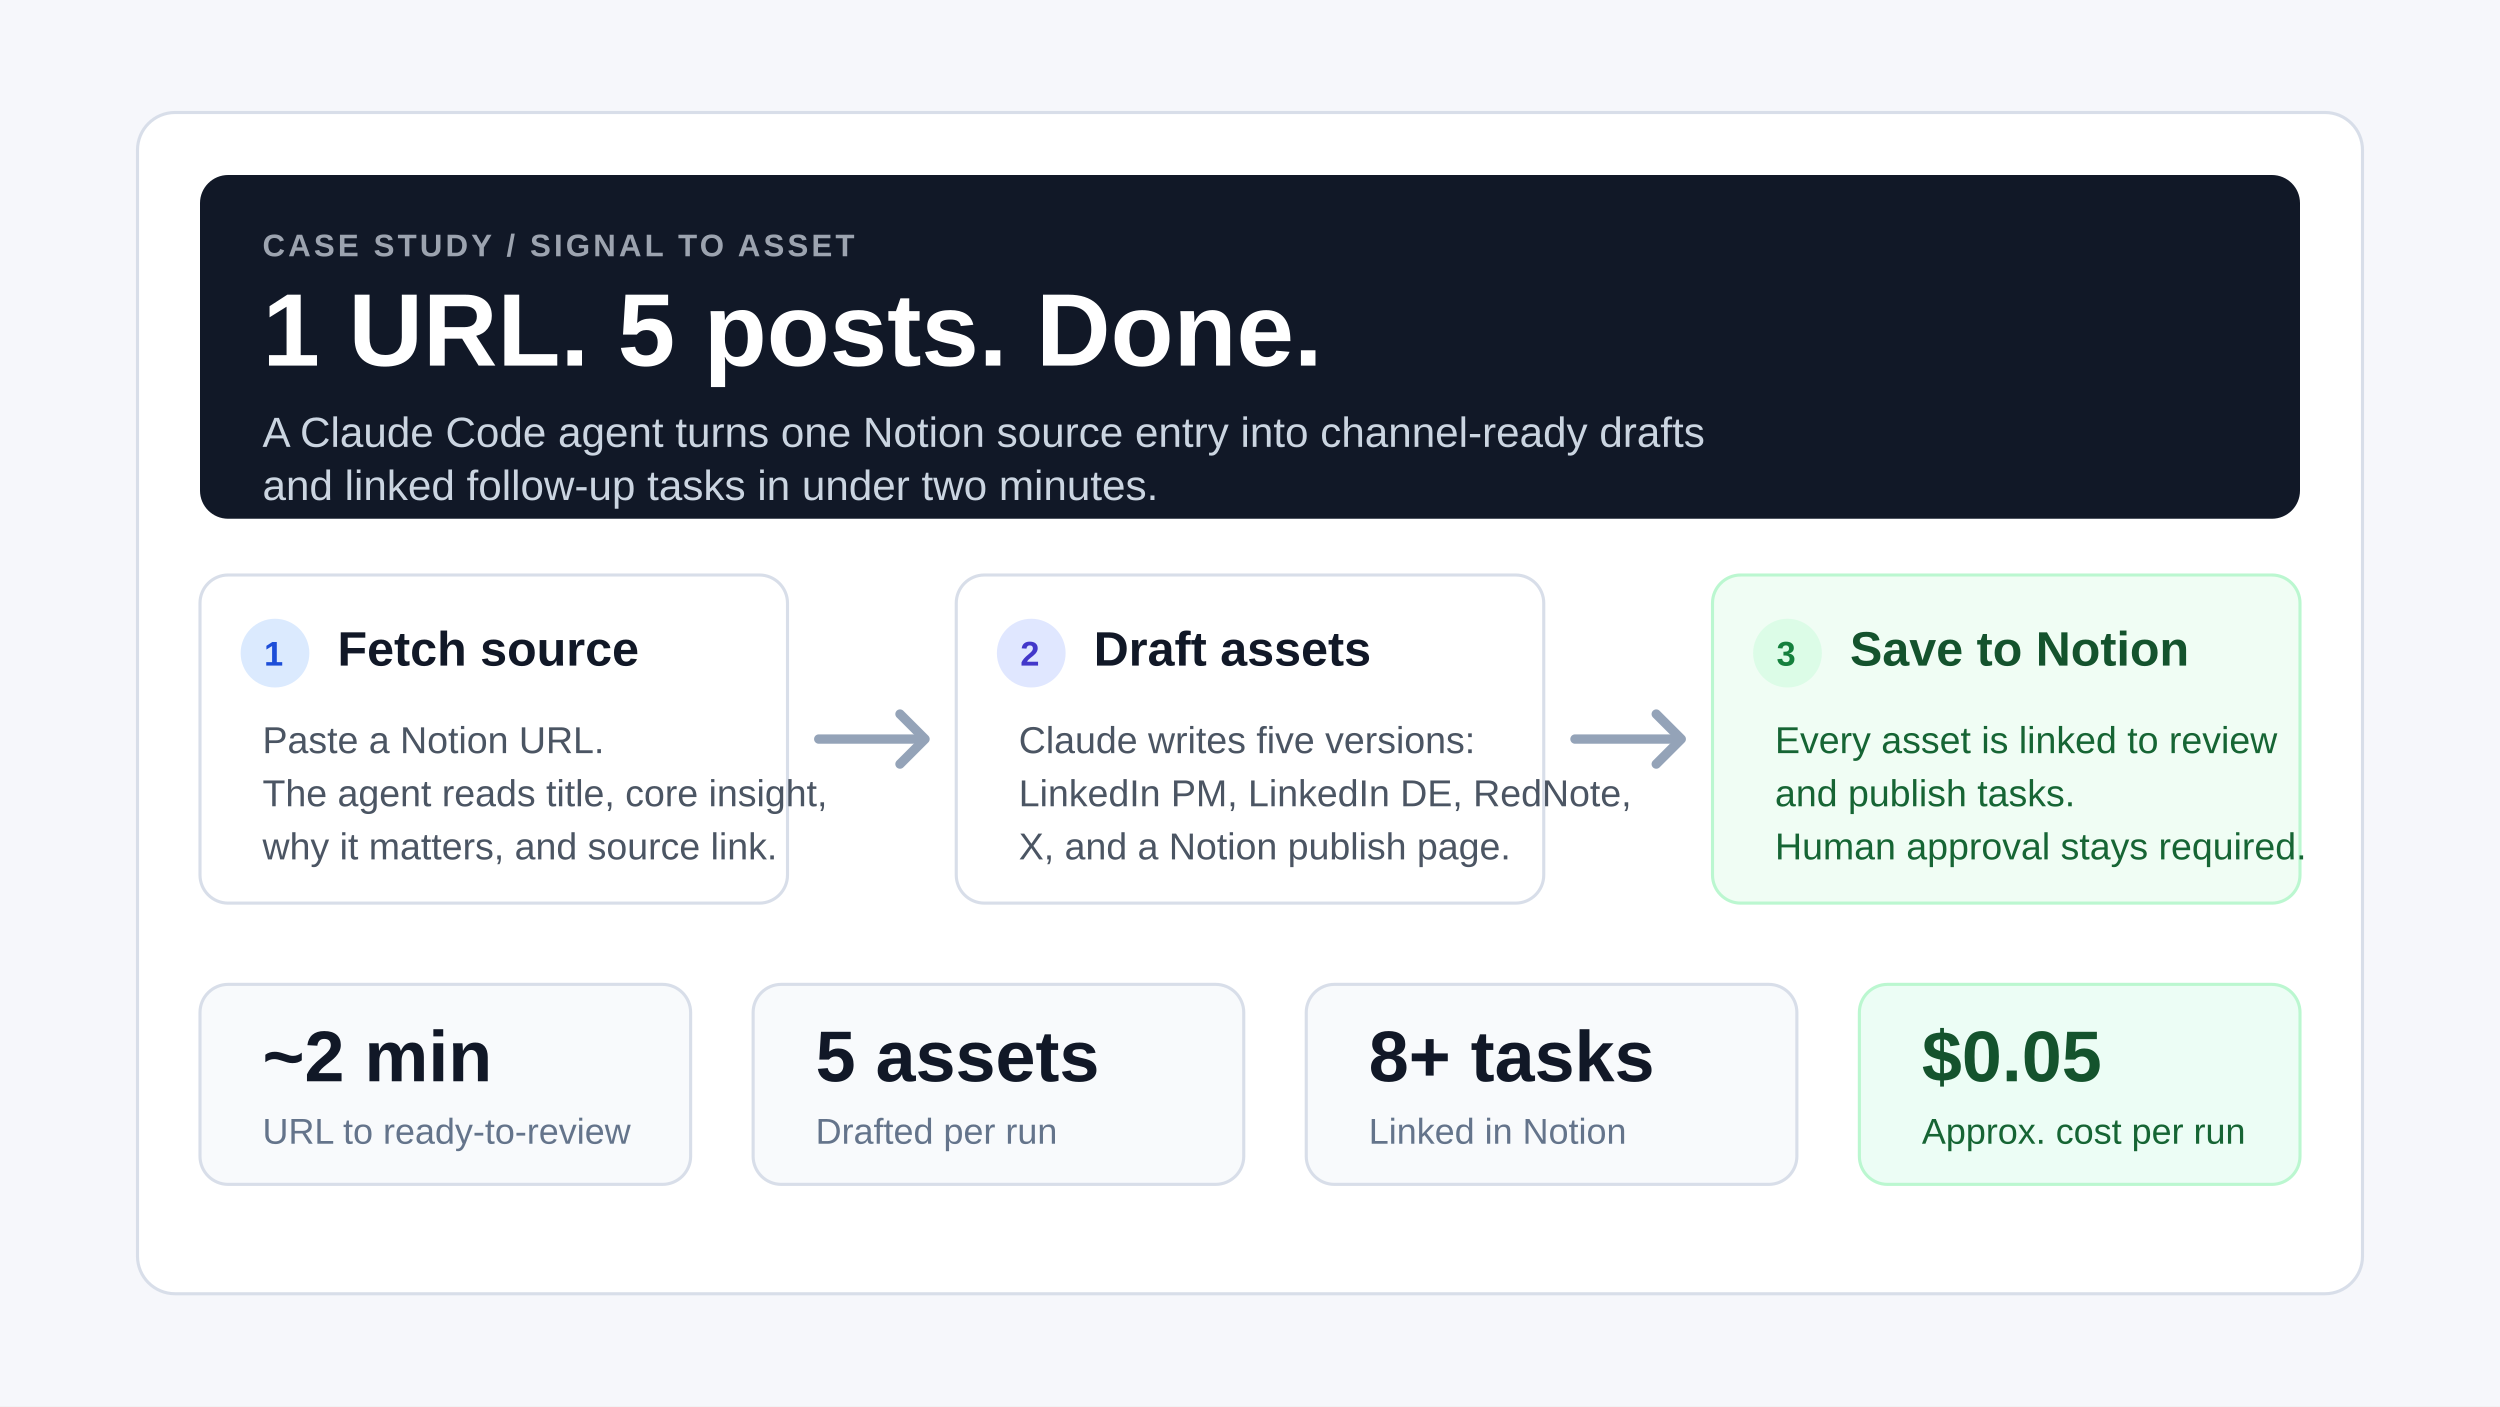
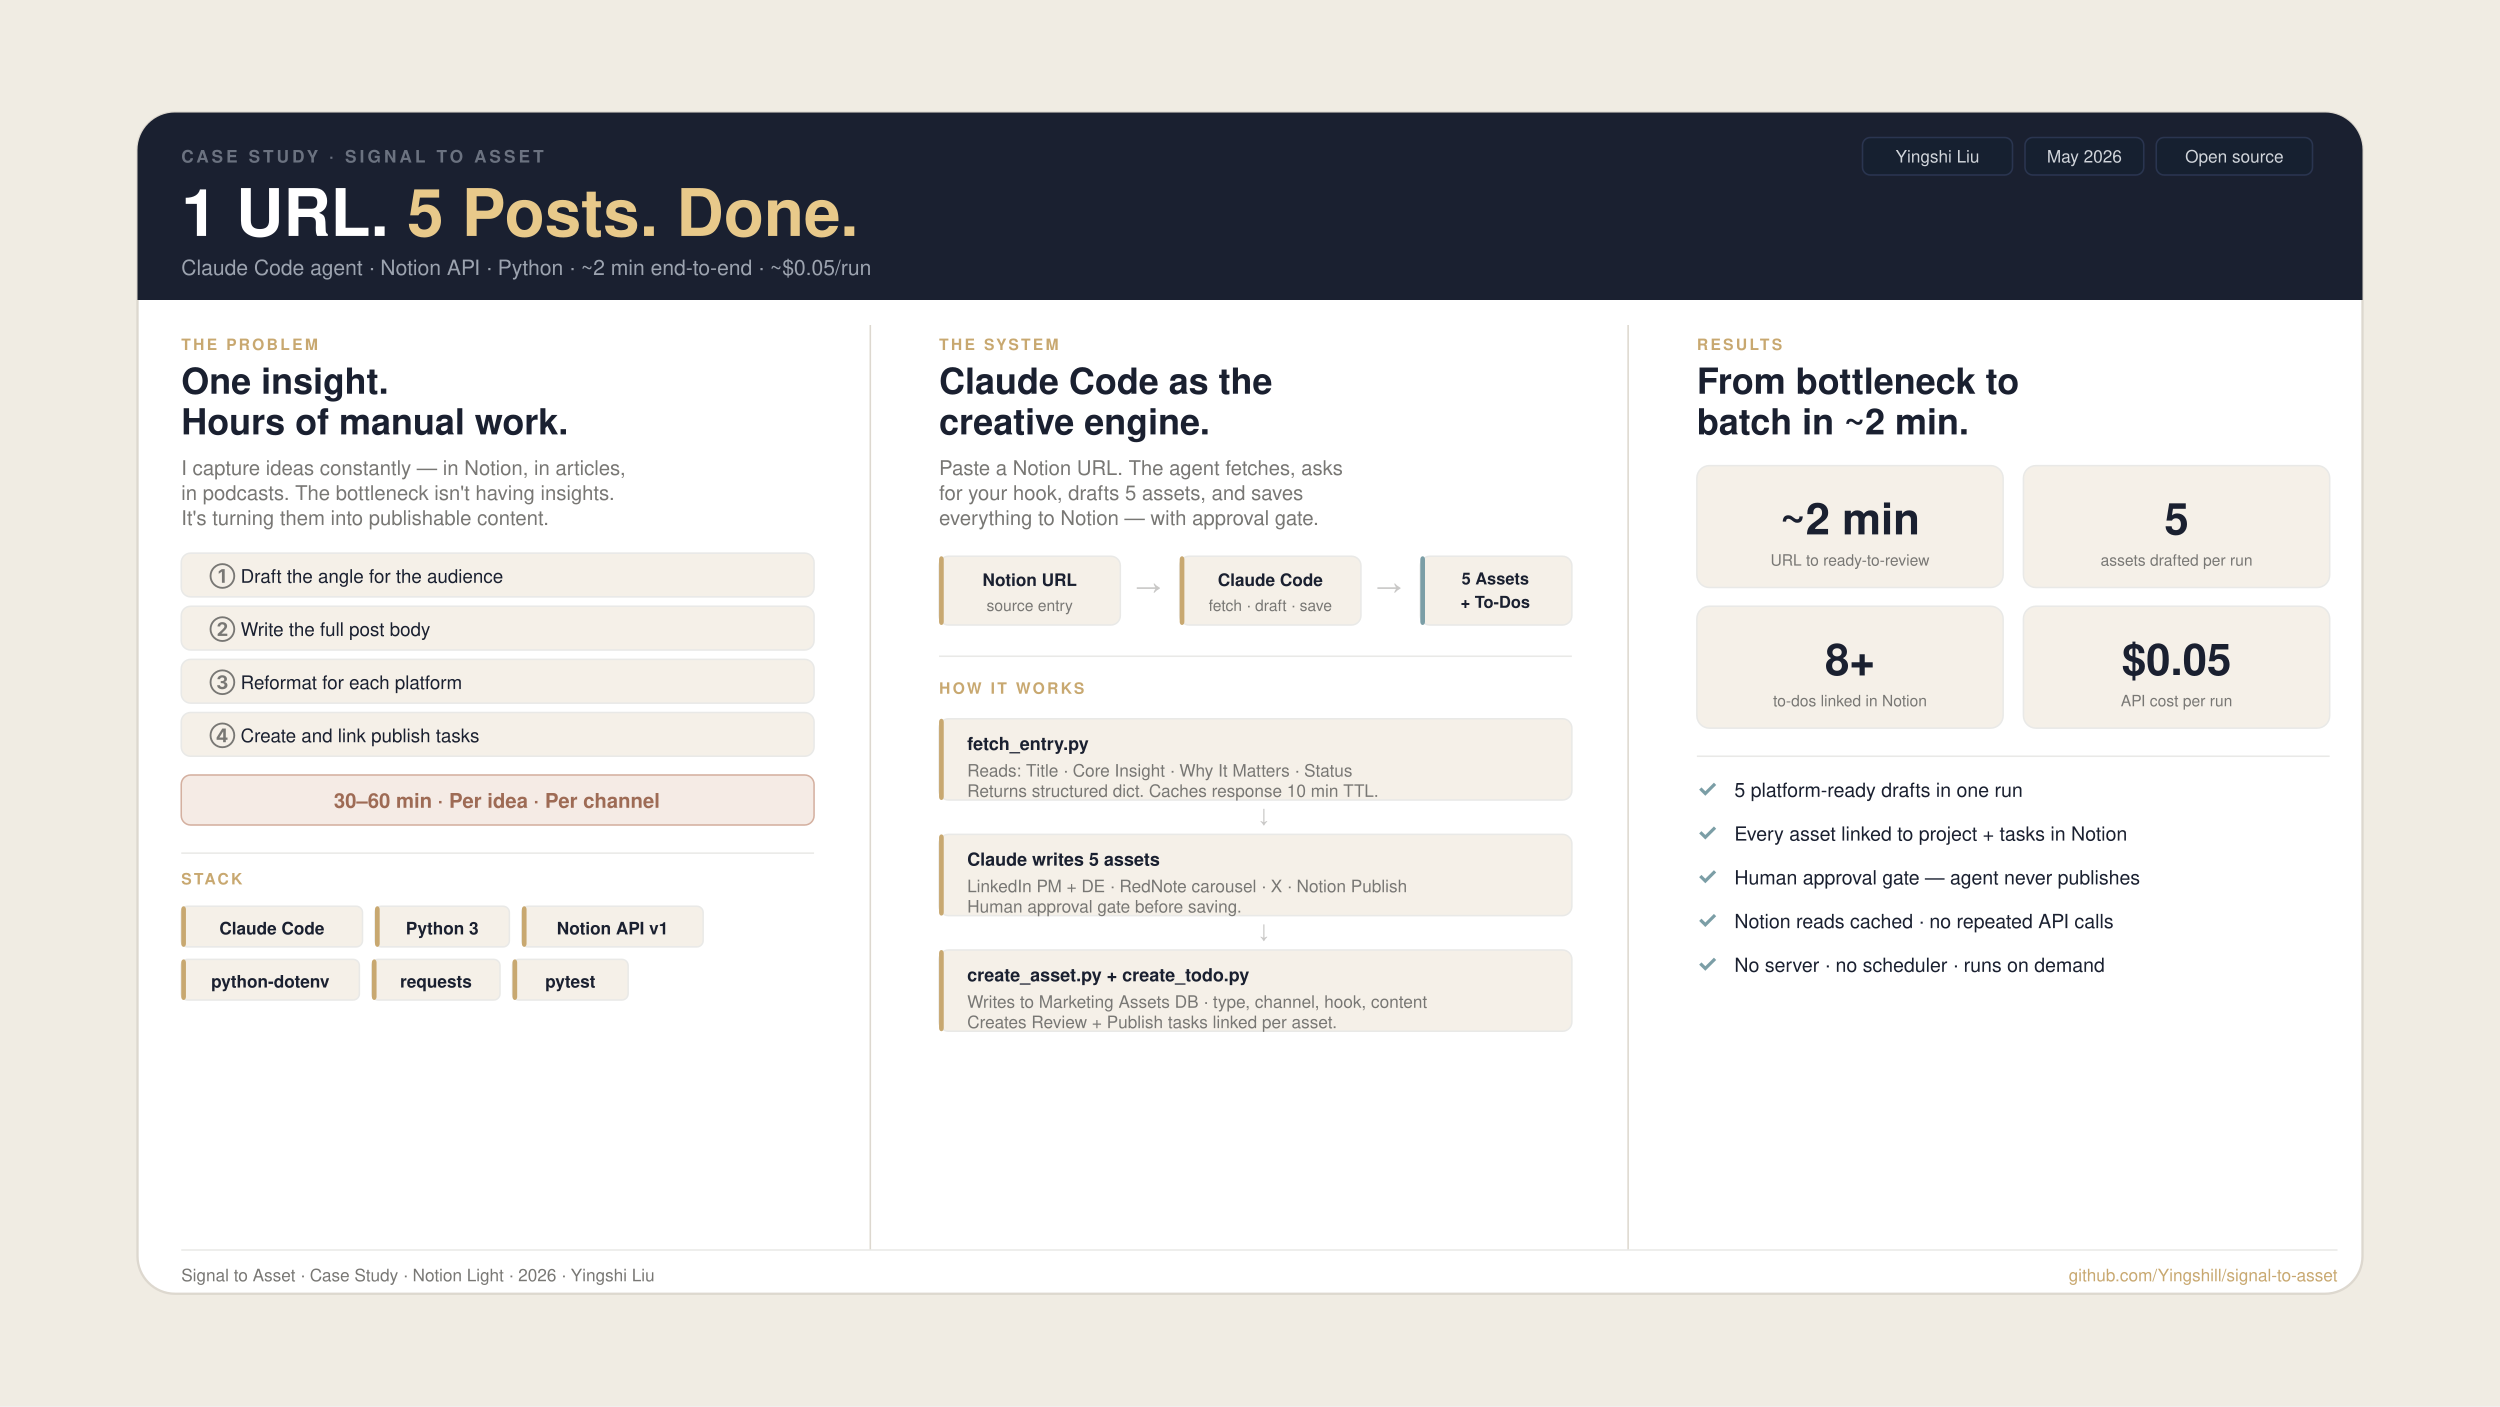
- <svg xmlns="http://www.w3.org/2000/svg" width="1600" height="900" viewBox="0 0 1600 900" fill="none">
-   <rect width="1600" height="900" fill="#F6F7FB" />
-   <rect x="88" y="72" width="1424" height="756" rx="24" fill="#FFFFFF" stroke="#D8DEE9" stroke-width="2" />
-   <rect x="128" y="112" width="1344" height="220" rx="18" fill="#111827" />
-   <text x="168" y="164" fill="#9CA3AF" font-family="Arial, Helvetica, sans-serif" font-size="20" font-weight="700" letter-spacing="2">CASE STUDY / SIGNAL TO ASSET</text>
-   <text x="168" y="234" fill="#FFFFFF" font-family="Arial, Helvetica, sans-serif" font-size="66" font-weight="800">1 URL. 5 posts. Done.</text>
-   <text x="168" y="286" fill="#CBD5E1" font-family="Arial, Helvetica, sans-serif" font-size="27">A Claude Code agent turns one Notion source entry into channel-ready drafts</text>
-   <text x="168" y="320" fill="#CBD5E1" font-family="Arial, Helvetica, sans-serif" font-size="27">and linked follow-up tasks in under two minutes.</text>
-   <rect x="128" y="368" width="376" height="210" rx="18" fill="#FFFFFF" stroke="#D8DEE9" stroke-width="2" />
-   <circle cx="176" cy="418" r="22" fill="#DBEAFE" />
-   <text x="169" y="426" fill="#1D4ED8" font-family="Arial, Helvetica, sans-serif" font-size="22" font-weight="800">1</text>
-   <text x="216" y="426" fill="#111827" font-family="Arial, Helvetica, sans-serif" font-size="31" font-weight="800">Fetch source</text>
-   <text x="168" y="482" fill="#4B5563" font-family="Arial, Helvetica, sans-serif" font-size="24">Paste a Notion URL.</text>
-   <text x="168" y="516" fill="#4B5563" font-family="Arial, Helvetica, sans-serif" font-size="24">The agent reads title, core insight,</text>
-   <text x="168" y="550" fill="#4B5563" font-family="Arial, Helvetica, sans-serif" font-size="24">why it matters, and source link.</text>
-   <rect x="612" y="368" width="376" height="210" rx="18" fill="#FFFFFF" stroke="#D8DEE9" stroke-width="2" />
-   <circle cx="660" cy="418" r="22" fill="#E0E7FF" />
-   <text x="653" y="426" fill="#4338CA" font-family="Arial, Helvetica, sans-serif" font-size="22" font-weight="800">2</text>
-   <text x="700" y="426" fill="#111827" font-family="Arial, Helvetica, sans-serif" font-size="31" font-weight="800">Draft assets</text>
-   <text x="652" y="482" fill="#4B5563" font-family="Arial, Helvetica, sans-serif" font-size="24">Claude writes five versions:</text>
-   <text x="652" y="516" fill="#4B5563" font-family="Arial, Helvetica, sans-serif" font-size="24">LinkedIn PM, LinkedIn DE, RedNote,</text>
-   <text x="652" y="550" fill="#4B5563" font-family="Arial, Helvetica, sans-serif" font-size="24">X, and a Notion publish page.</text>
-   <rect x="1096" y="368" width="376" height="210" rx="18" fill="#F0FDF4" stroke="#BBF7D0" stroke-width="2" />
-   <circle cx="1144" cy="418" r="22" fill="#DCFCE7" />
-   <text x="1137" y="426" fill="#15803D" font-family="Arial, Helvetica, sans-serif" font-size="22" font-weight="800">3</text>
-   <text x="1184" y="426" fill="#14532D" font-family="Arial, Helvetica, sans-serif" font-size="31" font-weight="800">Save to Notion</text>
-   <text x="1136" y="482" fill="#166534" font-family="Arial, Helvetica, sans-serif" font-size="24">Every asset is linked to review</text>
-   <text x="1136" y="516" fill="#166534" font-family="Arial, Helvetica, sans-serif" font-size="24">and publish tasks.</text>
-   <text x="1136" y="550" fill="#166534" font-family="Arial, Helvetica, sans-serif" font-size="24">Human approval stays required.</text>
-   <path d="M524 473H588" stroke="#94A3B8" stroke-width="6" stroke-linecap="round" />
-   <path d="M576 457L592 473L576 489" stroke="#94A3B8" stroke-width="6" stroke-linecap="round" stroke-linejoin="round" />
-   <path d="M1008 473H1072" stroke="#94A3B8" stroke-width="6" stroke-linecap="round" />
-   <path d="M1060 457L1076 473L1060 489" stroke="#94A3B8" stroke-width="6" stroke-linecap="round" stroke-linejoin="round" />
-   <rect x="128" y="630" width="314" height="128" rx="18" fill="#F8FAFC" stroke="#D8DEE9" stroke-width="2" />
-   <text x="168" y="692" fill="#111827" font-family="Arial, Helvetica, sans-serif" font-size="46" font-weight="800">~2 min</text>
-   <text x="168" y="732" fill="#64748B" font-family="Arial, Helvetica, sans-serif" font-size="23">URL to ready-to-review</text>
-   <rect x="482" y="630" width="314" height="128" rx="18" fill="#F8FAFC" stroke="#D8DEE9" stroke-width="2" />
-   <text x="522" y="692" fill="#111827" font-family="Arial, Helvetica, sans-serif" font-size="46" font-weight="800">5 assets</text>
-   <text x="522" y="732" fill="#64748B" font-family="Arial, Helvetica, sans-serif" font-size="23">Drafted per run</text>
-   <rect x="836" y="630" width="314" height="128" rx="18" fill="#F8FAFC" stroke="#D8DEE9" stroke-width="2" />
-   <text x="876" y="692" fill="#111827" font-family="Arial, Helvetica, sans-serif" font-size="46" font-weight="800">8+ tasks</text>
-   <text x="876" y="732" fill="#64748B" font-family="Arial, Helvetica, sans-serif" font-size="23">Linked in Notion</text>
-   <rect x="1190" y="630" width="282" height="128" rx="18" fill="#ECFDF5" stroke="#BBF7D0" stroke-width="2" />
-   <text x="1230" y="692" fill="#14532D" font-family="Arial, Helvetica, sans-serif" font-size="46" font-weight="800">$0.05</text>
-   <text x="1230" y="732" fill="#166534" font-family="Arial, Helvetica, sans-serif" font-size="23">Approx. cost per run</text>
+ <svg xmlns="http://www.w3.org/2000/svg" width="1600" height="900" viewBox="0 0 1600 900" font-family="-apple-system,BlinkMacSystemFont,'Segoe UI',Helvetica,Arial,sans-serif">
+   <rect width="1600" height="900" fill="#F0ECE3" />
+   <defs>
+     <clipPath id="card-clip">
+       <rect x="88" y="72" width="1424" height="756" rx="24" />
+     </clipPath>
+   </defs>
+   <rect x="88" y="72" width="1424" height="756" rx="24" fill="#ffffff" stroke="#DDD8CF" stroke-width="1.5" />
+   <rect x="88" y="72" width="1424" height="120" fill="#1A2030" clip-path="url(#card-clip)" />
+   <text x="116" y="104" font-size="11" font-weight="600" fill="#6B7280" letter-spacing="2">CASE STUDY · SIGNAL TO ASSET</text>
+   <text x="116" y="151" font-size="42" font-weight="800" fill="#ffffff">1 URL. <tspan fill="#E8C98A">5 Posts. Done.</tspan>
+   </text>
+   <text x="116" y="176" font-size="13.5" fill="#9CA3AF">Claude Code agent · Notion API · Python · ~2 min end-to-end · ~$0.05/run</text>
+   <rect x="1192" y="88" width="96" height="24" rx="5" fill="#162030" stroke="#2A3550" stroke-width="1" />
+   <text x="1240" y="104" font-size="11" fill="#D1D5DB" text-anchor="middle">Yingshi Liu</text>
+   <rect x="1296" y="88" width="76" height="24" rx="5" fill="#162030" stroke="#2A3550" stroke-width="1" />
+   <text x="1334" y="104" font-size="11" fill="#D1D5DB" text-anchor="middle">May 2026</text>
+   <rect x="1380" y="88" width="100" height="24" rx="5" fill="#162030" stroke="#2A3550" stroke-width="1" />
+   <text x="1430" y="104" font-size="11" fill="#D1D5DB" text-anchor="middle">Open source</text>
+   <line x1="557" y1="208" x2="557" y2="800" stroke="#DDD8CF" stroke-width="1" />
+   <line x1="1042" y1="208" x2="1042" y2="800" stroke="#DDD8CF" stroke-width="1" />
+   <text x="116" y="224" font-size="10" font-weight="700" fill="#C8A870" letter-spacing="1.5">THE PROBLEM</text>
+   <text x="116" y="252" font-size="23" font-weight="700" fill="#1A2030">One insight.</text>
+   <text x="116" y="278" font-size="23" font-weight="700" fill="#1A2030">Hours of manual work.</text>
+   <text x="116" y="304" font-size="13" fill="#787774">I capture ideas constantly — in Notion, in articles,</text>
+   <text x="116" y="320" font-size="13" fill="#787774">in podcasts. The bottleneck isn't having insights.</text>
+   <text x="116" y="336" font-size="13" fill="#787774">It's turning them into publishable content.</text>
+   <rect x="116" y="354" width="405" height="28" rx="6" fill="#F5F0E8" stroke="#e9e9e7" stroke-width="1" />
+   <text x="134" y="373" font-size="12" font-weight="700" fill="#787774">①</text>
+   <text x="154" y="373" font-size="12" fill="#1A2030">Draft the angle for the audience</text>
+   <rect x="116" y="388" width="405" height="28" rx="6" fill="#F5F0E8" stroke="#e9e9e7" stroke-width="1" />
+   <text x="134" y="407" font-size="12" font-weight="700" fill="#787774">②</text>
+   <text x="154" y="407" font-size="12" fill="#1A2030">Write the full post body</text>
+   <rect x="116" y="422" width="405" height="28" rx="6" fill="#F5F0E8" stroke="#e9e9e7" stroke-width="1" />
+   <text x="134" y="441" font-size="12" font-weight="700" fill="#787774">③</text>
+   <text x="154" y="441" font-size="12" fill="#1A2030">Reformat for each platform</text>
+   <rect x="116" y="456" width="405" height="28" rx="6" fill="#F5F0E8" stroke="#e9e9e7" stroke-width="1" />
+   <text x="134" y="475" font-size="12" font-weight="700" fill="#787774">④</text>
+   <text x="154" y="475" font-size="12" fill="#1A2030">Create and link publish tasks</text>
+   <rect x="116" y="496" width="405" height="32" rx="6" fill="#F5EBE5" stroke="#D4B0A0" stroke-width="1" />
+   <text x="318" y="517" font-size="13" font-weight="700" fill="#9E6B55" text-anchor="middle">30–60 min · Per idea · Per channel</text>
+   <line x1="116" y1="546" x2="521" y2="546" stroke="#e9e9e7" stroke-width="1" />
+   <text x="116" y="566" font-size="10" font-weight="700" fill="#C8A870" letter-spacing="1.5">STACK</text>
+   <rect x="116" y="580" width="116" height="26" rx="4" fill="#F5F0E8" stroke="#e9e9e7" stroke-width="1" />
+   <rect x="116" y="580" width="3" height="26" rx="2" fill="#C8A870" />
+   <text x="174" y="598" font-size="11" font-weight="600" fill="#1A2030" text-anchor="middle">Claude Code</text>
+   <rect x="240" y="580" width="86" height="26" rx="4" fill="#F5F0E8" stroke="#e9e9e7" stroke-width="1" />
+   <rect x="240" y="580" width="3" height="26" rx="2" fill="#C8A870" />
+   <text x="283" y="598" font-size="11" font-weight="600" fill="#1A2030" text-anchor="middle">Python 3</text>
+   <rect x="334" y="580" width="116" height="26" rx="4" fill="#F5F0E8" stroke="#e9e9e7" stroke-width="1" />
+   <rect x="334" y="580" width="3" height="26" rx="2" fill="#C8A870" />
+   <text x="392" y="598" font-size="11" font-weight="600" fill="#1A2030" text-anchor="middle">Notion API v1</text>
+   <rect x="116" y="614" width="114" height="26" rx="4" fill="#F5F0E8" stroke="#e9e9e7" stroke-width="1" />
+   <rect x="116" y="614" width="3" height="26" rx="2" fill="#C8A870" />
+   <text x="173" y="632" font-size="11" font-weight="600" fill="#1A2030" text-anchor="middle">python-dotenv</text>
+   <rect x="238" y="614" width="82" height="26" rx="4" fill="#F5F0E8" stroke="#e9e9e7" stroke-width="1" />
+   <rect x="238" y="614" width="3" height="26" rx="2" fill="#C8A870" />
+   <text x="279" y="632" font-size="11" font-weight="600" fill="#1A2030" text-anchor="middle">requests</text>
+   <rect x="328" y="614" width="74" height="26" rx="4" fill="#F5F0E8" stroke="#e9e9e7" stroke-width="1" />
+   <rect x="328" y="614" width="3" height="26" rx="2" fill="#C8A870" />
+   <text x="365" y="632" font-size="11" font-weight="600" fill="#1A2030" text-anchor="middle">pytest</text>
+   <text x="601" y="224" font-size="10" font-weight="700" fill="#C8A870" letter-spacing="1.5">THE SYSTEM</text>
+   <text x="601" y="252" font-size="23" font-weight="700" fill="#1A2030">Claude Code as the</text>
+   <text x="601" y="278" font-size="23" font-weight="700" fill="#1A2030">creative engine.</text>
+   <text x="601" y="304" font-size="13" fill="#787774">Paste a Notion URL. The agent fetches, asks</text>
+   <text x="601" y="320" font-size="13" fill="#787774">for your hook, drafts 5 assets, and saves</text>
+   <text x="601" y="336" font-size="13" fill="#787774">everything to Notion — with approval gate.</text>
+   <rect x="601" y="356" width="116" height="44" rx="6" fill="#F5F0E8" stroke="#e9e9e7" stroke-width="1" />
+   <rect x="601" y="356" width="3" height="44" rx="2" fill="#C8A870" />
+   <text x="659" y="375" font-size="11" font-weight="700" fill="#1A2030" text-anchor="middle">Notion URL</text>
+   <text x="659" y="391" font-size="10" fill="#787774" text-anchor="middle">source entry</text>
+   <text x="735" y="382" font-size="18" fill="#c9c8c7" text-anchor="middle">→</text>
+   <rect x="755" y="356" width="116" height="44" rx="6" fill="#F5F0E8" stroke="#e9e9e7" stroke-width="1" />
+   <rect x="755" y="356" width="3" height="44" rx="2" fill="#C8A870" />
+   <text x="813" y="375" font-size="11" font-weight="700" fill="#1A2030" text-anchor="middle">Claude Code</text>
+   <text x="813" y="391" font-size="10" fill="#787774" text-anchor="middle">fetch · draft · save</text>
+   <text x="889" y="382" font-size="18" fill="#c9c8c7" text-anchor="middle">→</text>
+   <rect x="909" y="356" width="97" height="44" rx="6" fill="#F5F0E8" stroke="#e9e9e7" stroke-width="1" />
+   <rect x="909" y="356" width="3" height="44" rx="2" fill="#7B9EA6" />
+   <text x="957" y="374" font-size="10.5" font-weight="700" fill="#1A2030" text-anchor="middle">5 Assets</text>
+   <text x="957" y="389" font-size="10.5" font-weight="700" fill="#1A2030" text-anchor="middle">+ To-Dos</text>
+   <line x1="601" y1="420" x2="1006" y2="420" stroke="#e9e9e7" stroke-width="1" />
+   <text x="601" y="444" font-size="10" font-weight="700" fill="#C8A870" letter-spacing="1.5">HOW IT WORKS</text>
+   <rect x="601" y="460" width="405" height="52" rx="6" fill="#F5F0E8" stroke="#e9e9e7" stroke-width="1" />
+   <rect x="601" y="460" width="3" height="52" rx="2" fill="#C8A870" />
+   <text x="619" y="480" font-size="11.5" font-weight="700" fill="#1A2030">fetch_entry.py</text>
+   <text x="619" y="497" font-size="11" fill="#787774">Reads: Title · Core Insight · Why It Matters · Status</text>
+   <text x="619" y="510" font-size="11" fill="#787774">Returns structured dict. Caches response 10 min TTL.</text>
+   <text x="809" y="527" font-size="13" fill="#c9c8c7" text-anchor="middle">↓</text>
+   <rect x="601" y="534" width="405" height="52" rx="6" fill="#F5F0E8" stroke="#e9e9e7" stroke-width="1" />
+   <rect x="601" y="534" width="3" height="52" rx="2" fill="#C8A870" />
+   <text x="619" y="554" font-size="11.5" font-weight="700" fill="#1A2030">Claude writes 5 assets</text>
+   <text x="619" y="571" font-size="11" fill="#787774">LinkedIn PM + DE · RedNote carousel · X · Notion Publish</text>
+   <text x="619" y="584" font-size="11" fill="#787774">Human approval gate before saving.</text>
+   <text x="809" y="601" font-size="13" fill="#c9c8c7" text-anchor="middle">↓</text>
+   <rect x="601" y="608" width="405" height="52" rx="6" fill="#F5F0E8" stroke="#e9e9e7" stroke-width="1" />
+   <rect x="601" y="608" width="3" height="52" rx="2" fill="#C8A870" />
+   <text x="619" y="628" font-size="11.5" font-weight="700" fill="#1A2030">create_asset.py + create_todo.py</text>
+   <text x="619" y="645" font-size="11" fill="#787774">Writes to Marketing Assets DB · type, channel, hook, content</text>
+   <text x="619" y="658" font-size="11" fill="#787774">Creates Review + Publish tasks linked per asset.</text>
+   <text x="1086" y="224" font-size="10" font-weight="700" fill="#C8A870" letter-spacing="1.5">RESULTS</text>
+   <text x="1086" y="252" font-size="23" font-weight="700" fill="#1A2030">From bottleneck to</text>
+   <text x="1086" y="278" font-size="23" font-weight="700" fill="#1A2030">batch in ~2 min.</text>
+   <rect x="1086" y="298" width="196" height="78" rx="8" fill="#F5F0E8" stroke="#e9e9e7" stroke-width="1" />
+   <text x="1184" y="342" font-size="28" font-weight="800" fill="#1A2030" text-anchor="middle">~2 min</text>
+   <text x="1184" y="362" font-size="10" fill="#787774" text-anchor="middle">URL to ready-to-review</text>
+   <rect x="1295" y="298" width="196" height="78" rx="8" fill="#F5F0E8" stroke="#e9e9e7" stroke-width="1" />
+   <text x="1393" y="342" font-size="28" font-weight="800" fill="#1A2030" text-anchor="middle">5</text>
+   <text x="1393" y="362" font-size="10" fill="#787774" text-anchor="middle">assets drafted per run</text>
+   <rect x="1086" y="388" width="196" height="78" rx="8" fill="#F5F0E8" stroke="#e9e9e7" stroke-width="1" />
+   <text x="1184" y="432" font-size="28" font-weight="800" fill="#1A2030" text-anchor="middle">8+</text>
+   <text x="1184" y="452" font-size="10" fill="#787774" text-anchor="middle">to-dos linked in Notion</text>
+   <rect x="1295" y="388" width="196" height="78" rx="8" fill="#F5F0E8" stroke="#e9e9e7" stroke-width="1" />
+   <text x="1393" y="432" font-size="28" font-weight="800" fill="#1A2030" text-anchor="middle">$0.05</text>
+   <text x="1393" y="452" font-size="10" fill="#787774" text-anchor="middle">API cost per run</text>
+   <line x1="1086" y1="484" x2="1491" y2="484" stroke="#e9e9e7" stroke-width="1" />
+   <text x="1086" y="510" font-size="15" font-weight="700" fill="#7B9EA6">✓</text>
+   <text x="1110" y="510" font-size="12.5" fill="#1A2030">5 platform-ready drafts in one run</text>
+   <text x="1086" y="538" font-size="15" font-weight="700" fill="#7B9EA6">✓</text>
+   <text x="1110" y="538" font-size="12.5" fill="#1A2030">Every asset linked to project + tasks in Notion</text>
+   <text x="1086" y="566" font-size="15" font-weight="700" fill="#7B9EA6">✓</text>
+   <text x="1110" y="566" font-size="12.5" fill="#1A2030">Human approval gate — agent never publishes</text>
+   <text x="1086" y="594" font-size="15" font-weight="700" fill="#7B9EA6">✓</text>
+   <text x="1110" y="594" font-size="12.5" fill="#1A2030">Notion reads cached · no repeated API calls</text>
+   <text x="1086" y="622" font-size="15" font-weight="700" fill="#7B9EA6">✓</text>
+   <text x="1110" y="622" font-size="12.5" fill="#1A2030">No server · no scheduler · runs on demand</text>
+   <line x1="116" y1="800" x2="1496" y2="800" stroke="#e9e9e7" stroke-width="1" />
+   <text x="116" y="820" font-size="11" fill="#787774">Signal to Asset · Case Study · Notion Light · 2026 · Yingshi Liu</text>
+   <text x="1496" y="820" font-size="11" fill="#C8A870" text-anchor="end">github.com/Yingshill/signal-to-asset</text>
</svg>
